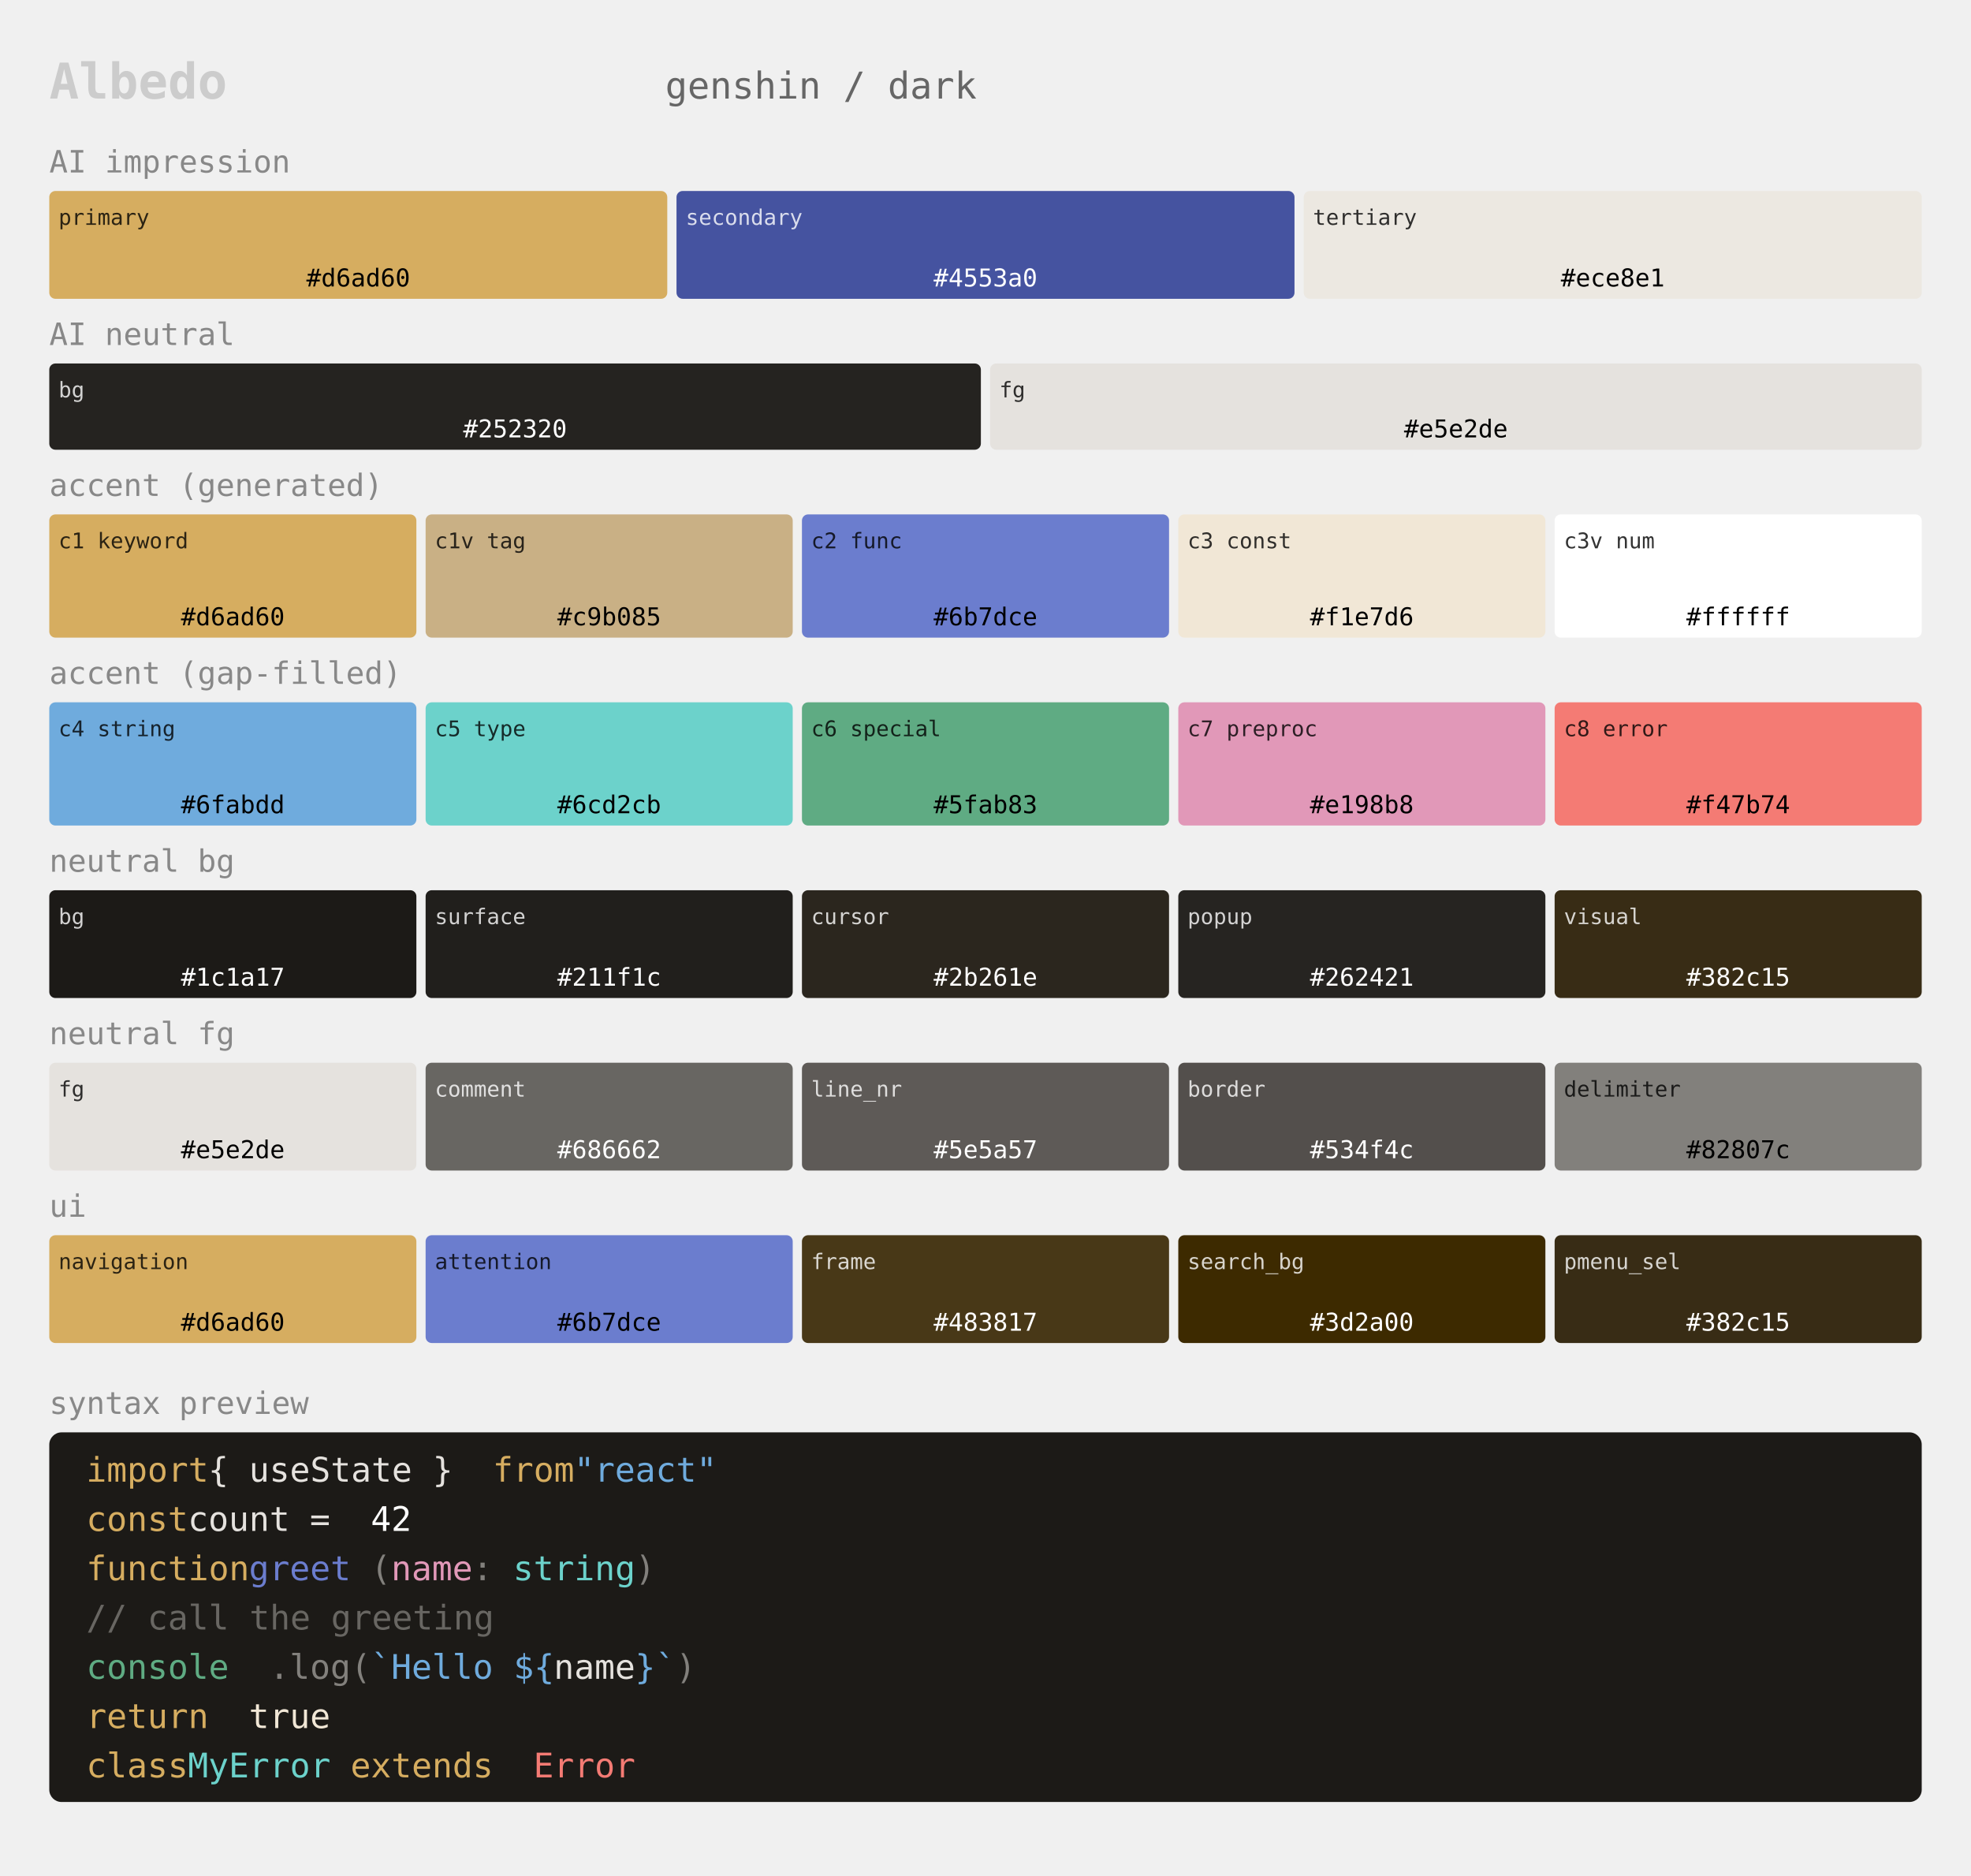
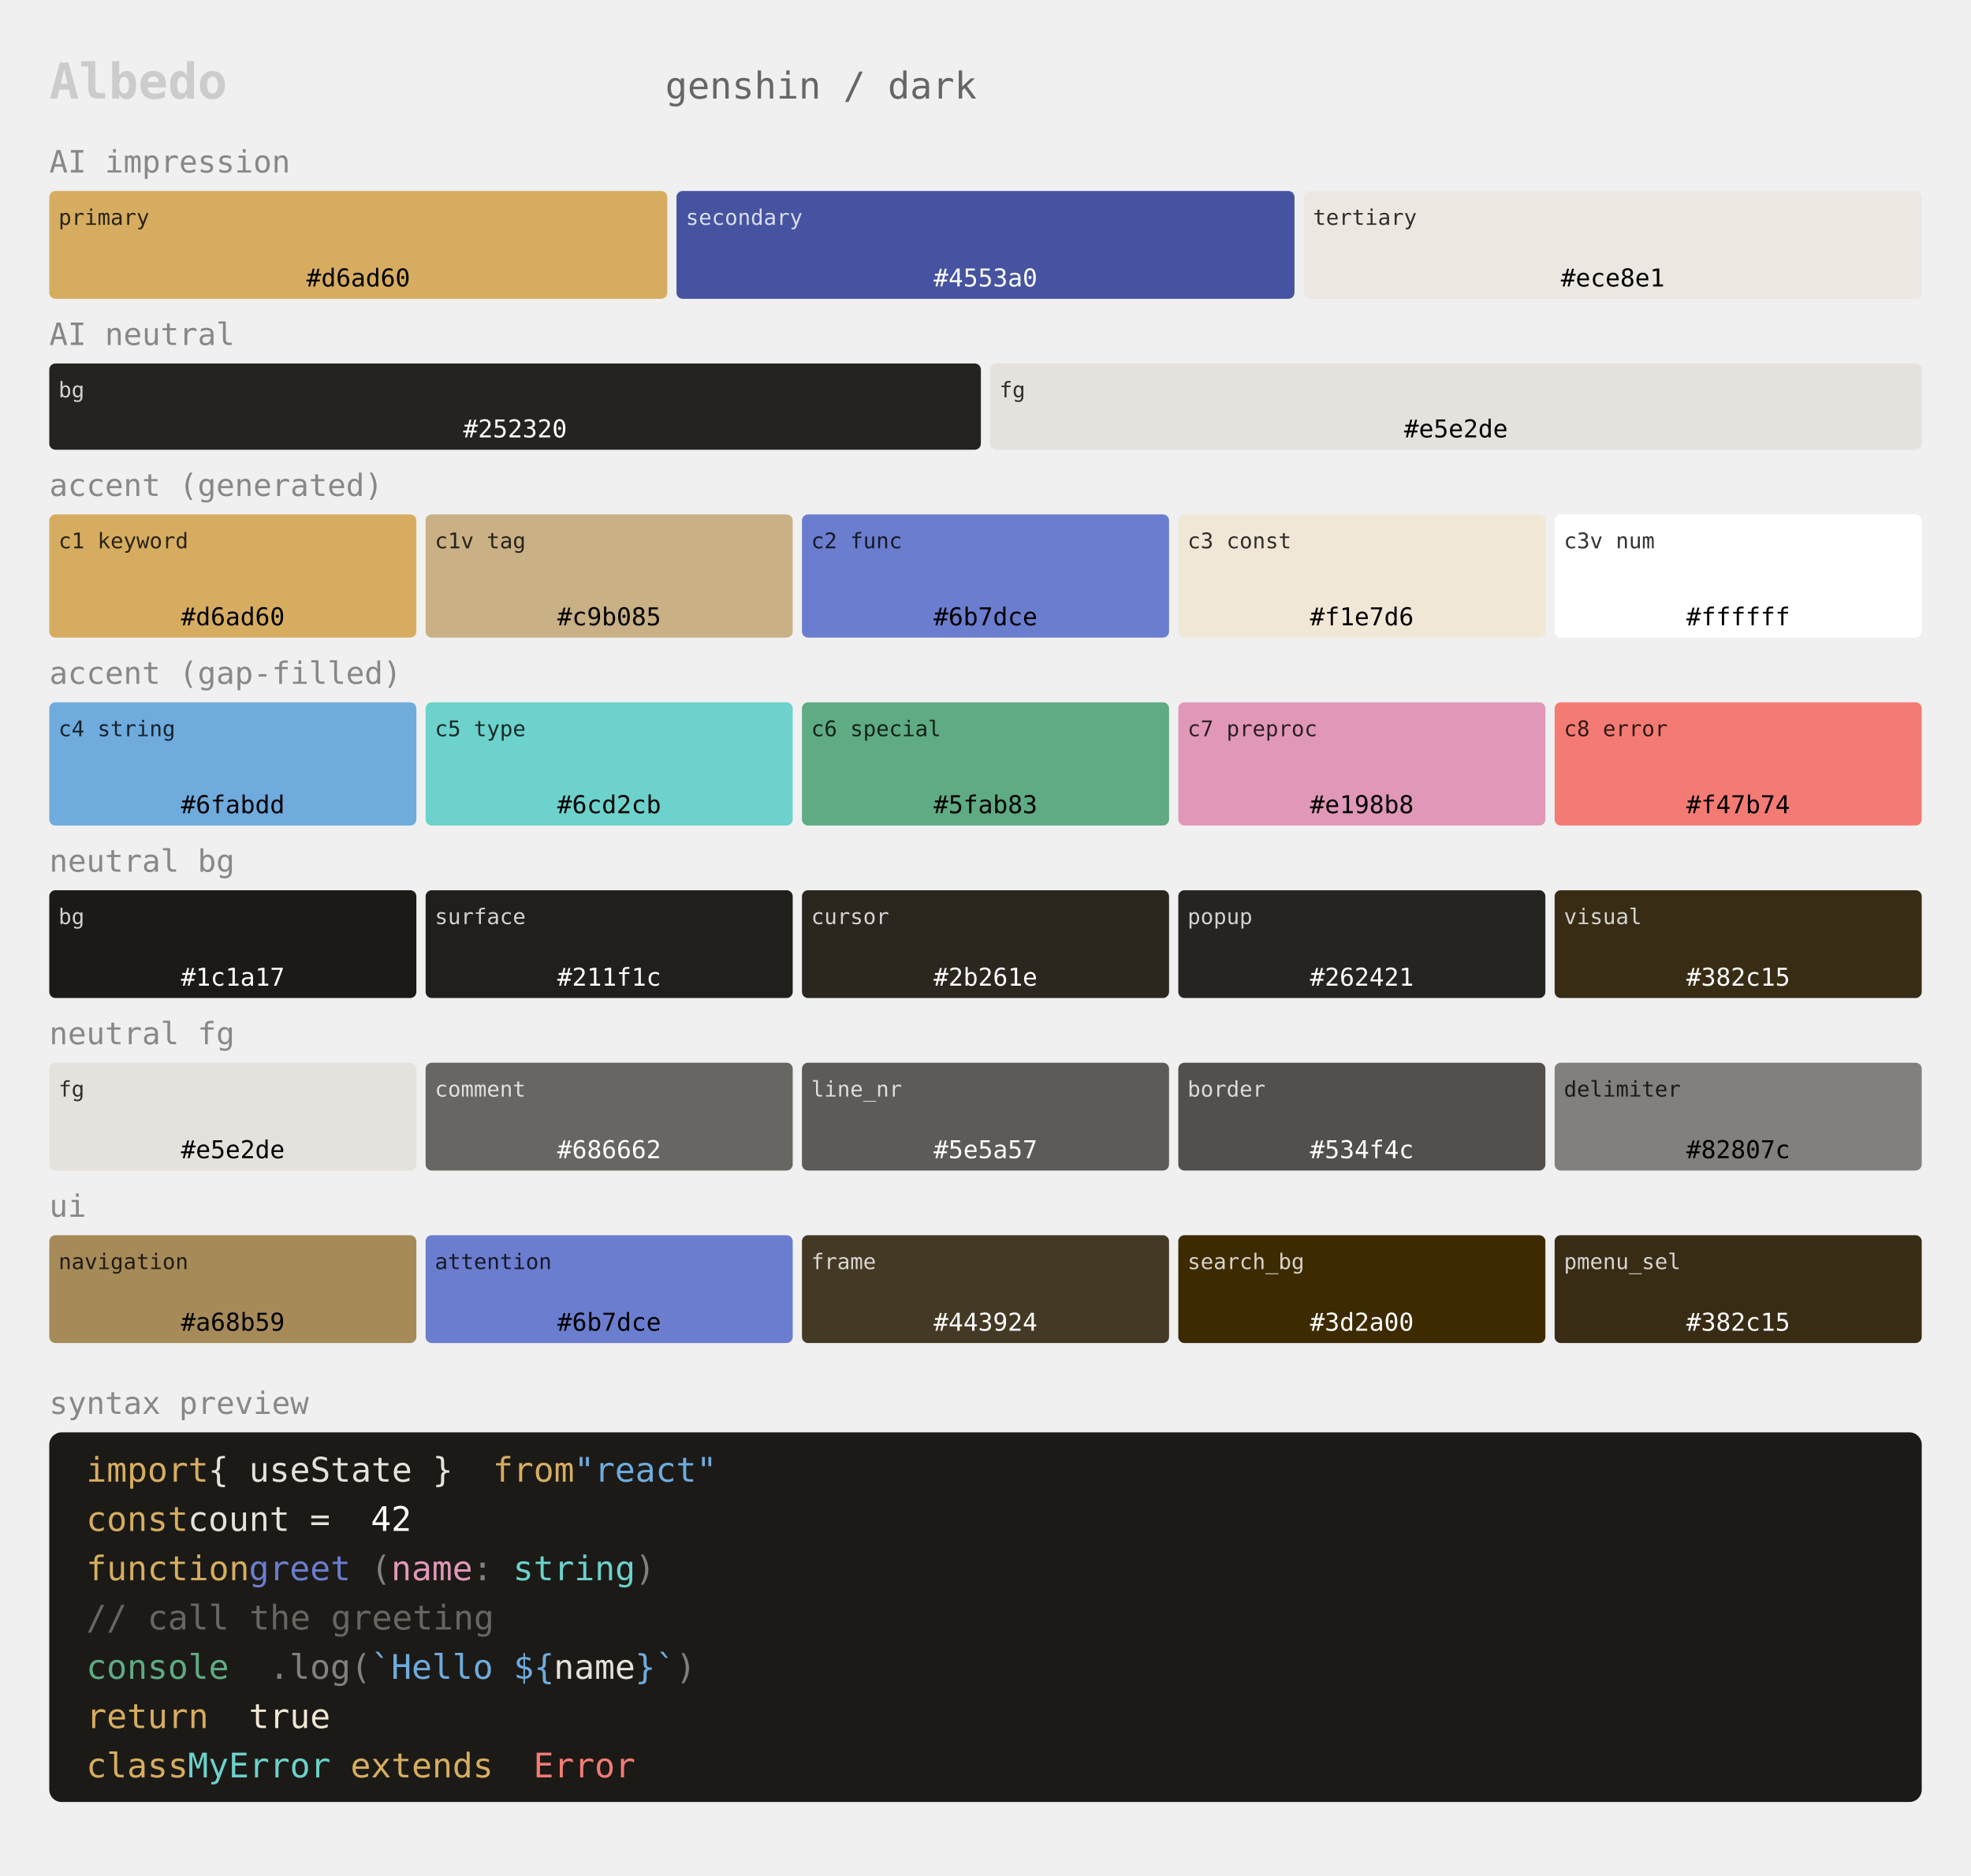
<svg xmlns="http://www.w3.org/2000/svg" width="640" height="609" style="background:#0a0a0a; font-family:ui-monospace,monospace;">
  <text x="16" y="32" fill="#ccc" font-size="16" font-weight="bold">Albedo</text>
  <text x="216" y="32" fill="#666" font-size="12">genshin / dark</text>
  <text x="16" y="56" fill="#888" font-size="10">AI impression</text>
  <rect x="16" y="62" width="200.667" height="35" fill="#d6ad60" rx="2" />
  <text x="19" y="73" fill="#000000" font-size="7" opacity="0.8">primary</text>
  <text x="116.333" y="93" fill="#000000" font-size="8" text-anchor="middle">#d6ad60</text>
  <rect x="219.667" y="62" width="200.667" height="35" fill="#4553a0" rx="2" />
  <text x="222.667" y="73" fill="#ffffff" font-size="7" opacity="0.8">secondary</text>
  <text x="320" y="93" fill="#ffffff" font-size="8" text-anchor="middle">#4553a0</text>
  <rect x="423.333" y="62" width="200.667" height="35" fill="#ece8e1" rx="2" />
  <text x="426.333" y="73" fill="#000000" font-size="7" opacity="0.8">tertiary</text>
  <text x="523.667" y="93" fill="#000000" font-size="8" text-anchor="middle">#ece8e1</text>
  <text x="16" y="112" fill="#888" font-size="10">AI neutral</text>
  <rect x="16" y="118" width="302.5" height="28" fill="#252320" rx="2" />
  <text x="19" y="129" fill="#ffffff" font-size="7" opacity="0.8">bg</text>
  <text x="167.25" y="142" fill="#ffffff" font-size="8" text-anchor="middle">#252320</text>
  <rect x="321.5" y="118" width="302.5" height="28" fill="#e5e2de" rx="2" />
  <text x="324.5" y="129" fill="#000000" font-size="7" opacity="0.8">fg</text>
  <text x="472.75" y="142" fill="#000000" font-size="8" text-anchor="middle">#e5e2de</text>
  <text x="16" y="161" fill="#888" font-size="10">accent (generated)</text>
  <rect x="16" y="167" width="119.2" height="40" fill="#d6ad60" rx="2" />
  <text x="19" y="178" fill="#000000" font-size="7" opacity="0.8">c1 keyword</text>
  <text x="75.6" y="203" fill="#000000" font-size="8" text-anchor="middle">#d6ad60</text>
  <rect x="138.2" y="167" width="119.2" height="40" fill="#c9b085" rx="2" />
  <text x="141.2" y="178" fill="#000000" font-size="7" opacity="0.8">c1v tag</text>
  <text x="197.8" y="203" fill="#000000" font-size="8" text-anchor="middle">#c9b085</text>
  <rect x="260.4" y="167" width="119.2" height="40" fill="#6b7dce" rx="2" />
  <text x="263.4" y="178" fill="#000000" font-size="7" opacity="0.8">c2 func</text>
  <text x="320" y="203" fill="#000000" font-size="8" text-anchor="middle">#6b7dce</text>
  <rect x="382.6" y="167" width="119.2" height="40" fill="#f1e7d6" rx="2" />
  <text x="385.6" y="178" fill="#000000" font-size="7" opacity="0.8">c3 const</text>
  <text x="442.2" y="203" fill="#000000" font-size="8" text-anchor="middle">#f1e7d6</text>
  <rect x="504.8" y="167" width="119.2" height="40" fill="#ffffff" rx="2" />
  <text x="507.8" y="178" fill="#000000" font-size="7" opacity="0.8">c3v num</text>
  <text x="564.4" y="203" fill="#000000" font-size="8" text-anchor="middle">#ffffff</text>
  <text x="16" y="222" fill="#888" font-size="10">accent (gap-filled)</text>
  <rect x="16" y="228" width="119.2" height="40" fill="#6fabdd" rx="2" />
  <text x="19" y="239" fill="#000000" font-size="7" opacity="0.8">c4 string</text>
  <text x="75.6" y="264" fill="#000000" font-size="8" text-anchor="middle">#6fabdd</text>
  <rect x="138.2" y="228" width="119.2" height="40" fill="#6cd2cb" rx="2" />
  <text x="141.2" y="239" fill="#000000" font-size="7" opacity="0.8">c5 type</text>
  <text x="197.8" y="264" fill="#000000" font-size="8" text-anchor="middle">#6cd2cb</text>
  <rect x="260.4" y="228" width="119.2" height="40" fill="#5fab83" rx="2" />
  <text x="263.4" y="239" fill="#000000" font-size="7" opacity="0.8">c6 special</text>
  <text x="320" y="264" fill="#000000" font-size="8" text-anchor="middle">#5fab83</text>
  <rect x="382.6" y="228" width="119.2" height="40" fill="#e198b8" rx="2" />
  <text x="385.6" y="239" fill="#000000" font-size="7" opacity="0.8">c7 preproc</text>
  <text x="442.2" y="264" fill="#000000" font-size="8" text-anchor="middle">#e198b8</text>
  <rect x="504.8" y="228" width="119.2" height="40" fill="#f47b74" rx="2" />
  <text x="507.8" y="239" fill="#000000" font-size="7" opacity="0.8">c8 error</text>
  <text x="564.4" y="264" fill="#000000" font-size="8" text-anchor="middle">#f47b74</text>
  <text x="16" y="283" fill="#888" font-size="10">neutral bg</text>
  <rect x="16" y="289" width="119.2" height="35" fill="#1c1a17" rx="2" />
  <text x="19" y="300" fill="#ffffff" font-size="7" opacity="0.8">bg</text>
  <text x="75.6" y="320" fill="#ffffff" font-size="8" text-anchor="middle">#1c1a17</text>
  <rect x="138.2" y="289" width="119.2" height="35" fill="#211f1c" rx="2" />
  <text x="141.2" y="300" fill="#ffffff" font-size="7" opacity="0.8">surface</text>
  <text x="197.8" y="320" fill="#ffffff" font-size="8" text-anchor="middle">#211f1c</text>
  <rect x="260.4" y="289" width="119.2" height="35" fill="#2b261e" rx="2" />
  <text x="263.4" y="300" fill="#ffffff" font-size="7" opacity="0.8">cursor</text>
  <text x="320" y="320" fill="#ffffff" font-size="8" text-anchor="middle">#2b261e</text>
  <rect x="382.6" y="289" width="119.2" height="35" fill="#262421" rx="2" />
  <text x="385.6" y="300" fill="#ffffff" font-size="7" opacity="0.8">popup</text>
  <text x="442.2" y="320" fill="#ffffff" font-size="8" text-anchor="middle">#262421</text>
  <rect x="504.8" y="289" width="119.2" height="35" fill="#382c15" rx="2" />
  <text x="507.8" y="300" fill="#ffffff" font-size="7" opacity="0.8">visual</text>
  <text x="564.4" y="320" fill="#ffffff" font-size="8" text-anchor="middle">#382c15</text>
  <text x="16" y="339" fill="#888" font-size="10">neutral fg</text>
  <rect x="16" y="345" width="119.2" height="35" fill="#e5e2de" rx="2" />
  <text x="19" y="356" fill="#000000" font-size="7" opacity="0.8">fg</text>
  <text x="75.6" y="376" fill="#000000" font-size="8" text-anchor="middle">#e5e2de</text>
  <rect x="138.2" y="345" width="119.2" height="35" fill="#686662" rx="2" />
  <text x="141.2" y="356" fill="#ffffff" font-size="7" opacity="0.8">comment</text>
  <text x="197.8" y="376" fill="#ffffff" font-size="8" text-anchor="middle">#686662</text>
  <rect x="260.4" y="345" width="119.2" height="35" fill="#5e5a57" rx="2" />
  <text x="263.4" y="356" fill="#ffffff" font-size="7" opacity="0.8">line_nr</text>
  <text x="320" y="376" fill="#ffffff" font-size="8" text-anchor="middle">#5e5a57</text>
  <rect x="382.6" y="345" width="119.2" height="35" fill="#534f4c" rx="2" />
  <text x="385.6" y="356" fill="#ffffff" font-size="7" opacity="0.8">border</text>
  <text x="442.2" y="376" fill="#ffffff" font-size="8" text-anchor="middle">#534f4c</text>
  <rect x="504.8" y="345" width="119.2" height="35" fill="#82807c" rx="2" />
  <text x="507.8" y="356" fill="#000000" font-size="7" opacity="0.8">delimiter</text>
  <text x="564.4" y="376" fill="#000000" font-size="8" text-anchor="middle">#82807c</text>
  <text x="16" y="395" fill="#888" font-size="10">ui</text>
-   <rect x="16" y="401" width="119.2" height="35" fill="#d6ad60" rx="2" />
+   <rect x="16" y="401" width="119.2" height="35" fill="#a68b59" rx="2" />
  <text x="19" y="412" fill="#000000" font-size="7" opacity="0.8">navigation</text>
-   <text x="75.6" y="432" fill="#000000" font-size="8" text-anchor="middle">#d6ad60</text>
+   <text x="75.6" y="432" fill="#000000" font-size="8" text-anchor="middle">#a68b59</text>
  <rect x="138.2" y="401" width="119.2" height="35" fill="#6b7dce" rx="2" />
  <text x="141.2" y="412" fill="#000000" font-size="7" opacity="0.8">attention</text>
  <text x="197.8" y="432" fill="#000000" font-size="8" text-anchor="middle">#6b7dce</text>
-   <rect x="260.4" y="401" width="119.2" height="35" fill="#483817" rx="2" />
+   <rect x="260.4" y="401" width="119.2" height="35" fill="#443924" rx="2" />
  <text x="263.4" y="412" fill="#ffffff" font-size="7" opacity="0.8">frame</text>
-   <text x="320" y="432" fill="#ffffff" font-size="8" text-anchor="middle">#483817</text>
+   <text x="320" y="432" fill="#ffffff" font-size="8" text-anchor="middle">#443924</text>
  <rect x="382.6" y="401" width="119.2" height="35" fill="#3d2a00" rx="2" />
  <text x="385.6" y="412" fill="#ffffff" font-size="7" opacity="0.8">search_bg</text>
  <text x="442.2" y="432" fill="#ffffff" font-size="8" text-anchor="middle">#3d2a00</text>
  <rect x="504.8" y="401" width="119.2" height="35" fill="#382c15" rx="2" />
  <text x="507.8" y="412" fill="#ffffff" font-size="7" opacity="0.8">pmenu_sel</text>
  <text x="564.4" y="432" fill="#ffffff" font-size="8" text-anchor="middle">#382c15</text>
  <text x="16" y="459" fill="#888" font-size="10">syntax preview</text>
  <rect x="16" y="465" width="608" height="120" fill="#1c1a17" rx="4" />
  <text x="28" y="481" fill="#d6ad60" font-size="11" font-family="monospace">import</text>
  <text x="67.6" y="481" fill="#e5e2de" font-size="11" font-family="monospace"> { useState } </text>
  <text x="160" y="481" fill="#d6ad60" font-size="11" font-family="monospace">from</text>
  <text x="186.4" y="481" fill="#6fabdd" font-size="11" font-family="monospace"> "react"</text>
  <text x="28" y="497" fill="#d6ad60" font-size="11" font-family="monospace">const</text>
  <text x="61" y="497" fill="#e5e2de" font-size="11" font-family="monospace"> count</text>
  <text x="100.6" y="497" fill="#e5e2de" font-size="11" font-family="monospace"> = </text>
  <text x="120.4" y="497" fill="#ffffff" font-size="11" font-family="monospace">42</text>
  <text x="28" y="513" fill="#d6ad60" font-size="11" font-family="monospace">function</text>
  <text x="80.8" y="513" fill="#6b7dce" font-size="11" font-family="monospace"> greet</text>
  <text x="120.4" y="513" fill="#82807c" font-size="11" font-family="monospace">(</text>
  <text x="127" y="513" fill="#e198b8" font-size="11" font-family="monospace">name</text>
  <text x="153.4" y="513" fill="#82807c" font-size="11" font-family="monospace">: </text>
  <text x="166.6" y="513" fill="#6cd2cb" font-size="11" font-family="monospace">string</text>
  <text x="206.2" y="513" fill="#82807c" font-size="11" font-family="monospace">)</text>
  <text x="28" y="529" fill="#686662" font-size="11" font-family="monospace">  // call the greeting</text>
  <text x="28" y="545" fill="#5fab83" font-size="11" font-family="monospace">  console</text>
  <text x="87.4" y="545" fill="#82807c" font-size="11" font-family="monospace">.log(</text>
  <text x="120.4" y="545" fill="#6fabdd" font-size="11" font-family="monospace">`Hello ${</text>
  <text x="179.8" y="545" fill="#e5e2de" font-size="11" font-family="monospace">name</text>
  <text x="206.2" y="545" fill="#6fabdd" font-size="11" font-family="monospace">}`</text>
  <text x="219.4" y="545" fill="#82807c" font-size="11" font-family="monospace">)</text>
  <text x="28" y="561" fill="#d6ad60" font-size="11" font-family="monospace">  return</text>
  <text x="80.8" y="561" fill="#f1e7d6" font-size="11" font-family="monospace"> true</text>
  <text x="28" y="577" fill="#d6ad60" font-size="11" font-family="monospace">class</text>
  <text x="61" y="577" fill="#6cd2cb" font-size="11" font-family="monospace"> MyError</text>
  <text x="113.8" y="577" fill="#d6ad60" font-size="11" font-family="monospace"> extends </text>
  <text x="173.2" y="577" fill="#f47b74" font-size="11" font-family="monospace">Error</text>
</svg>
